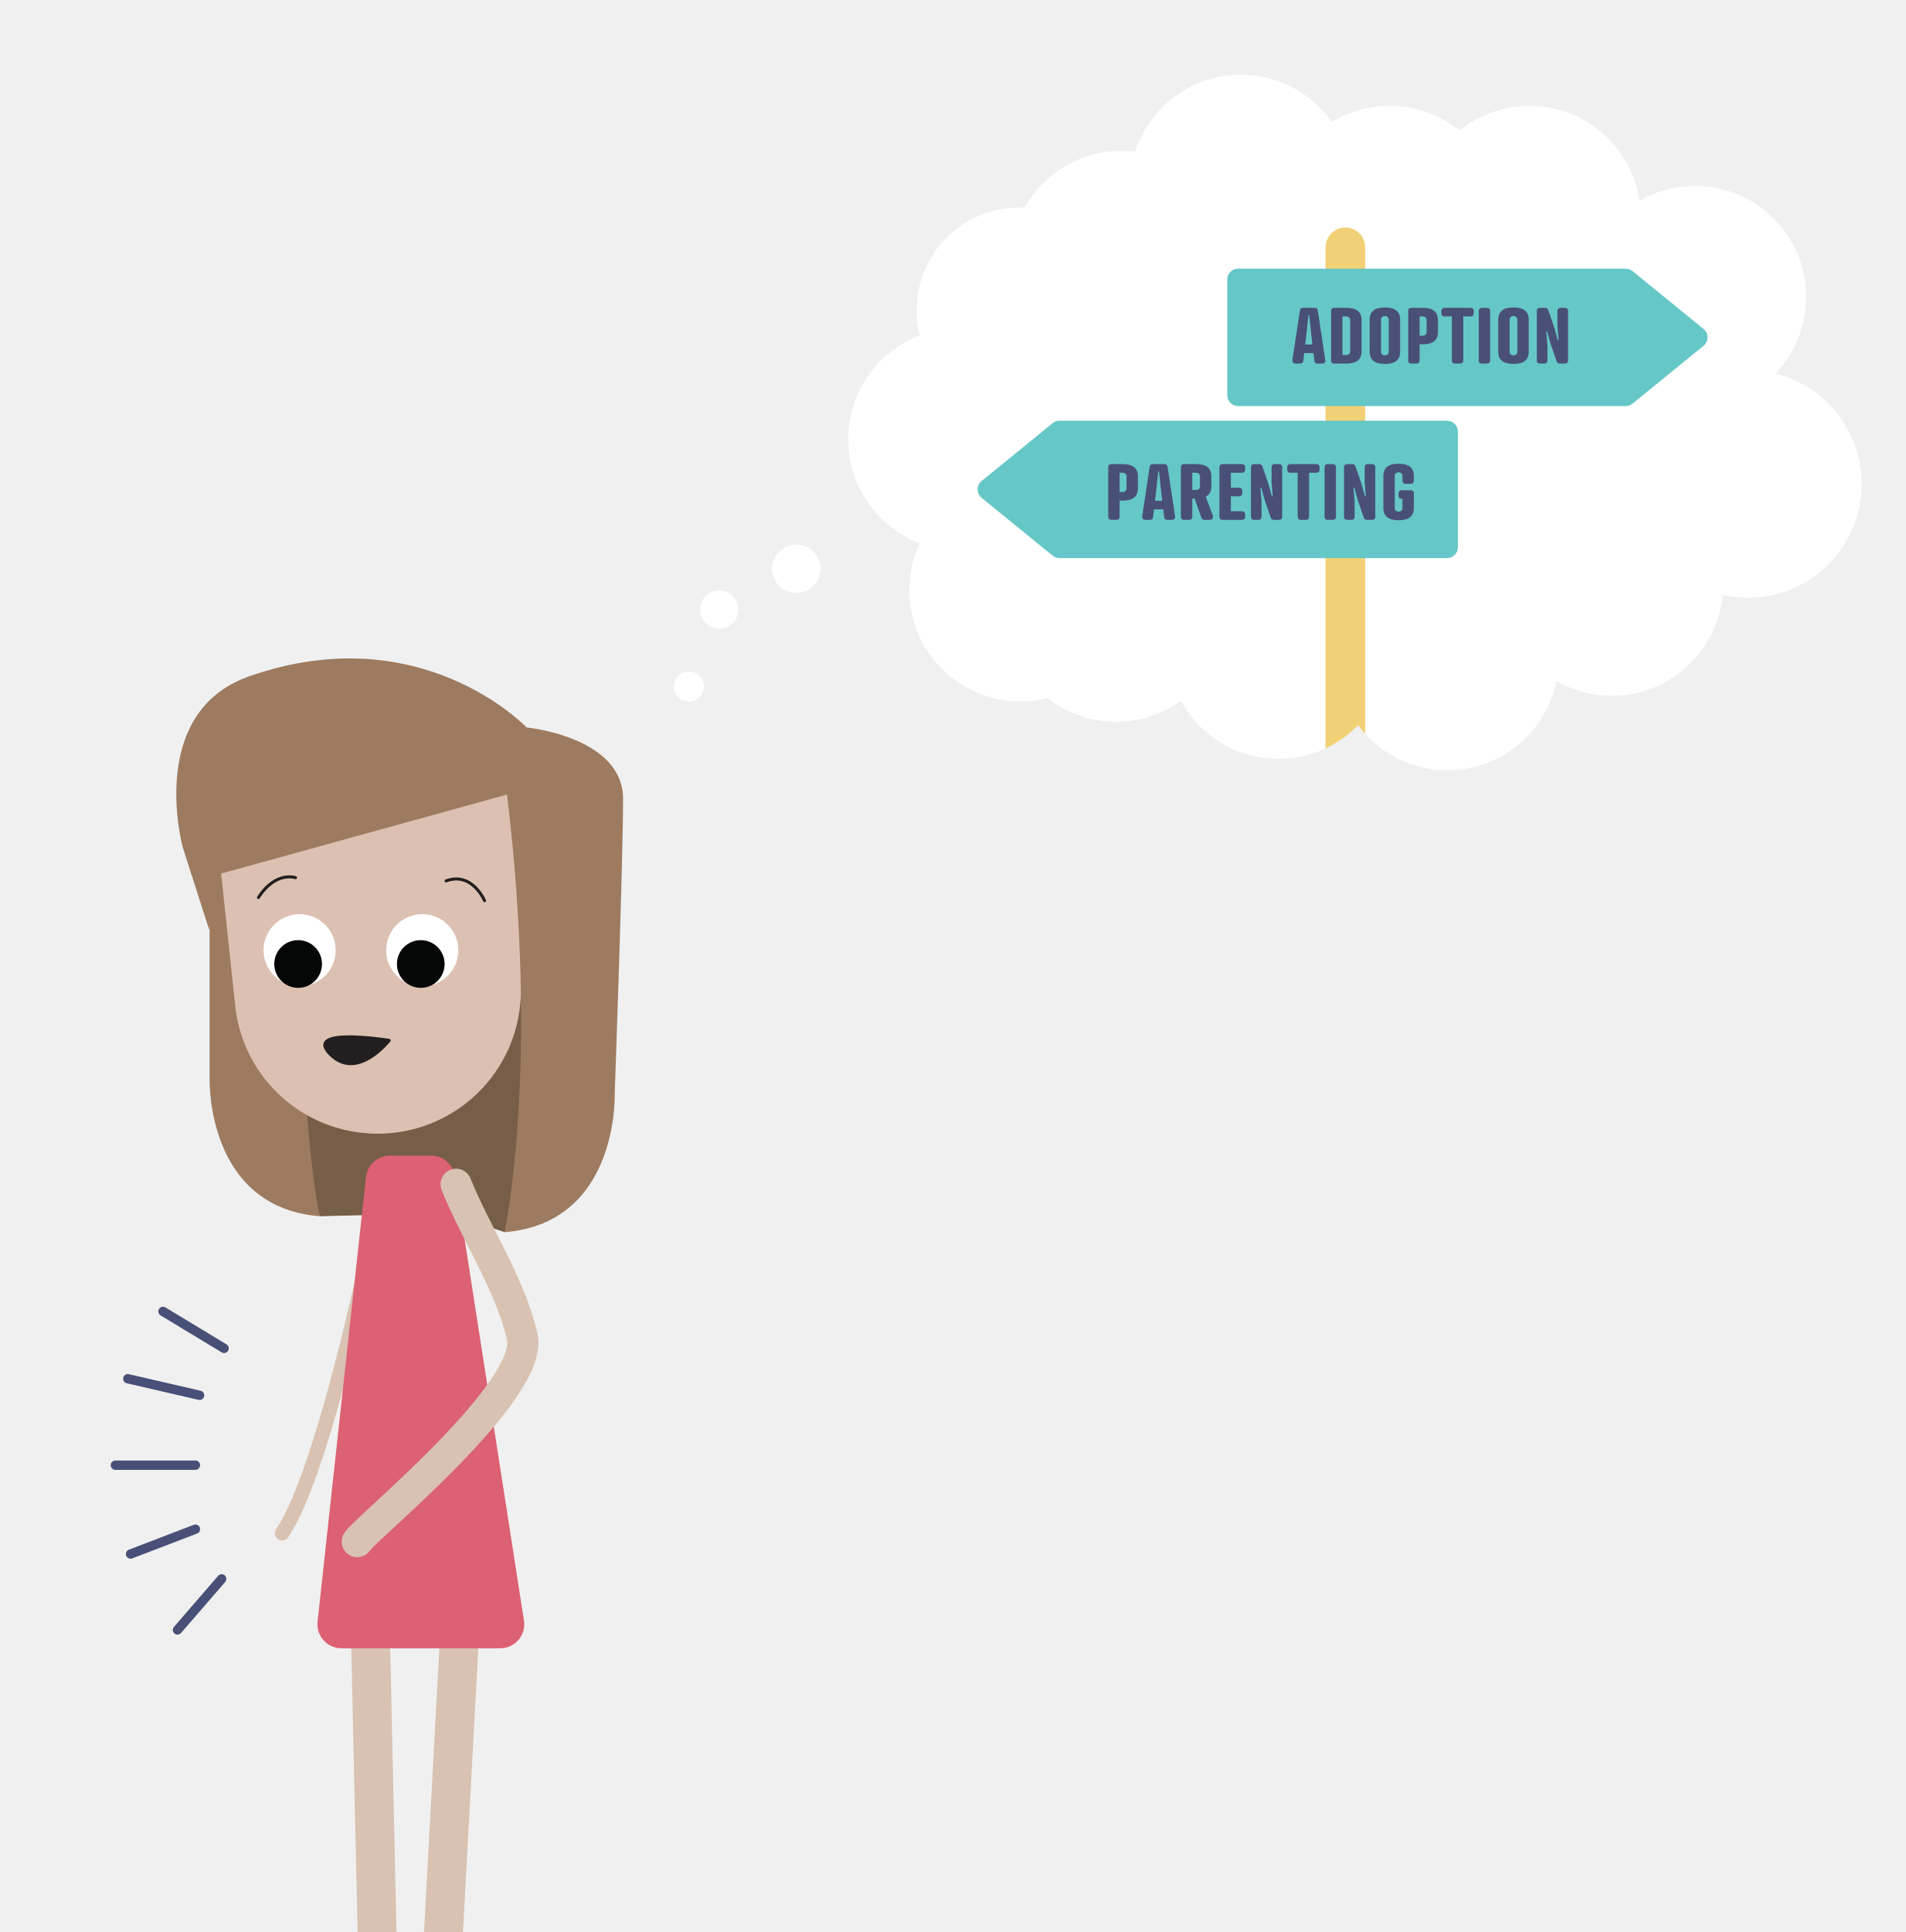
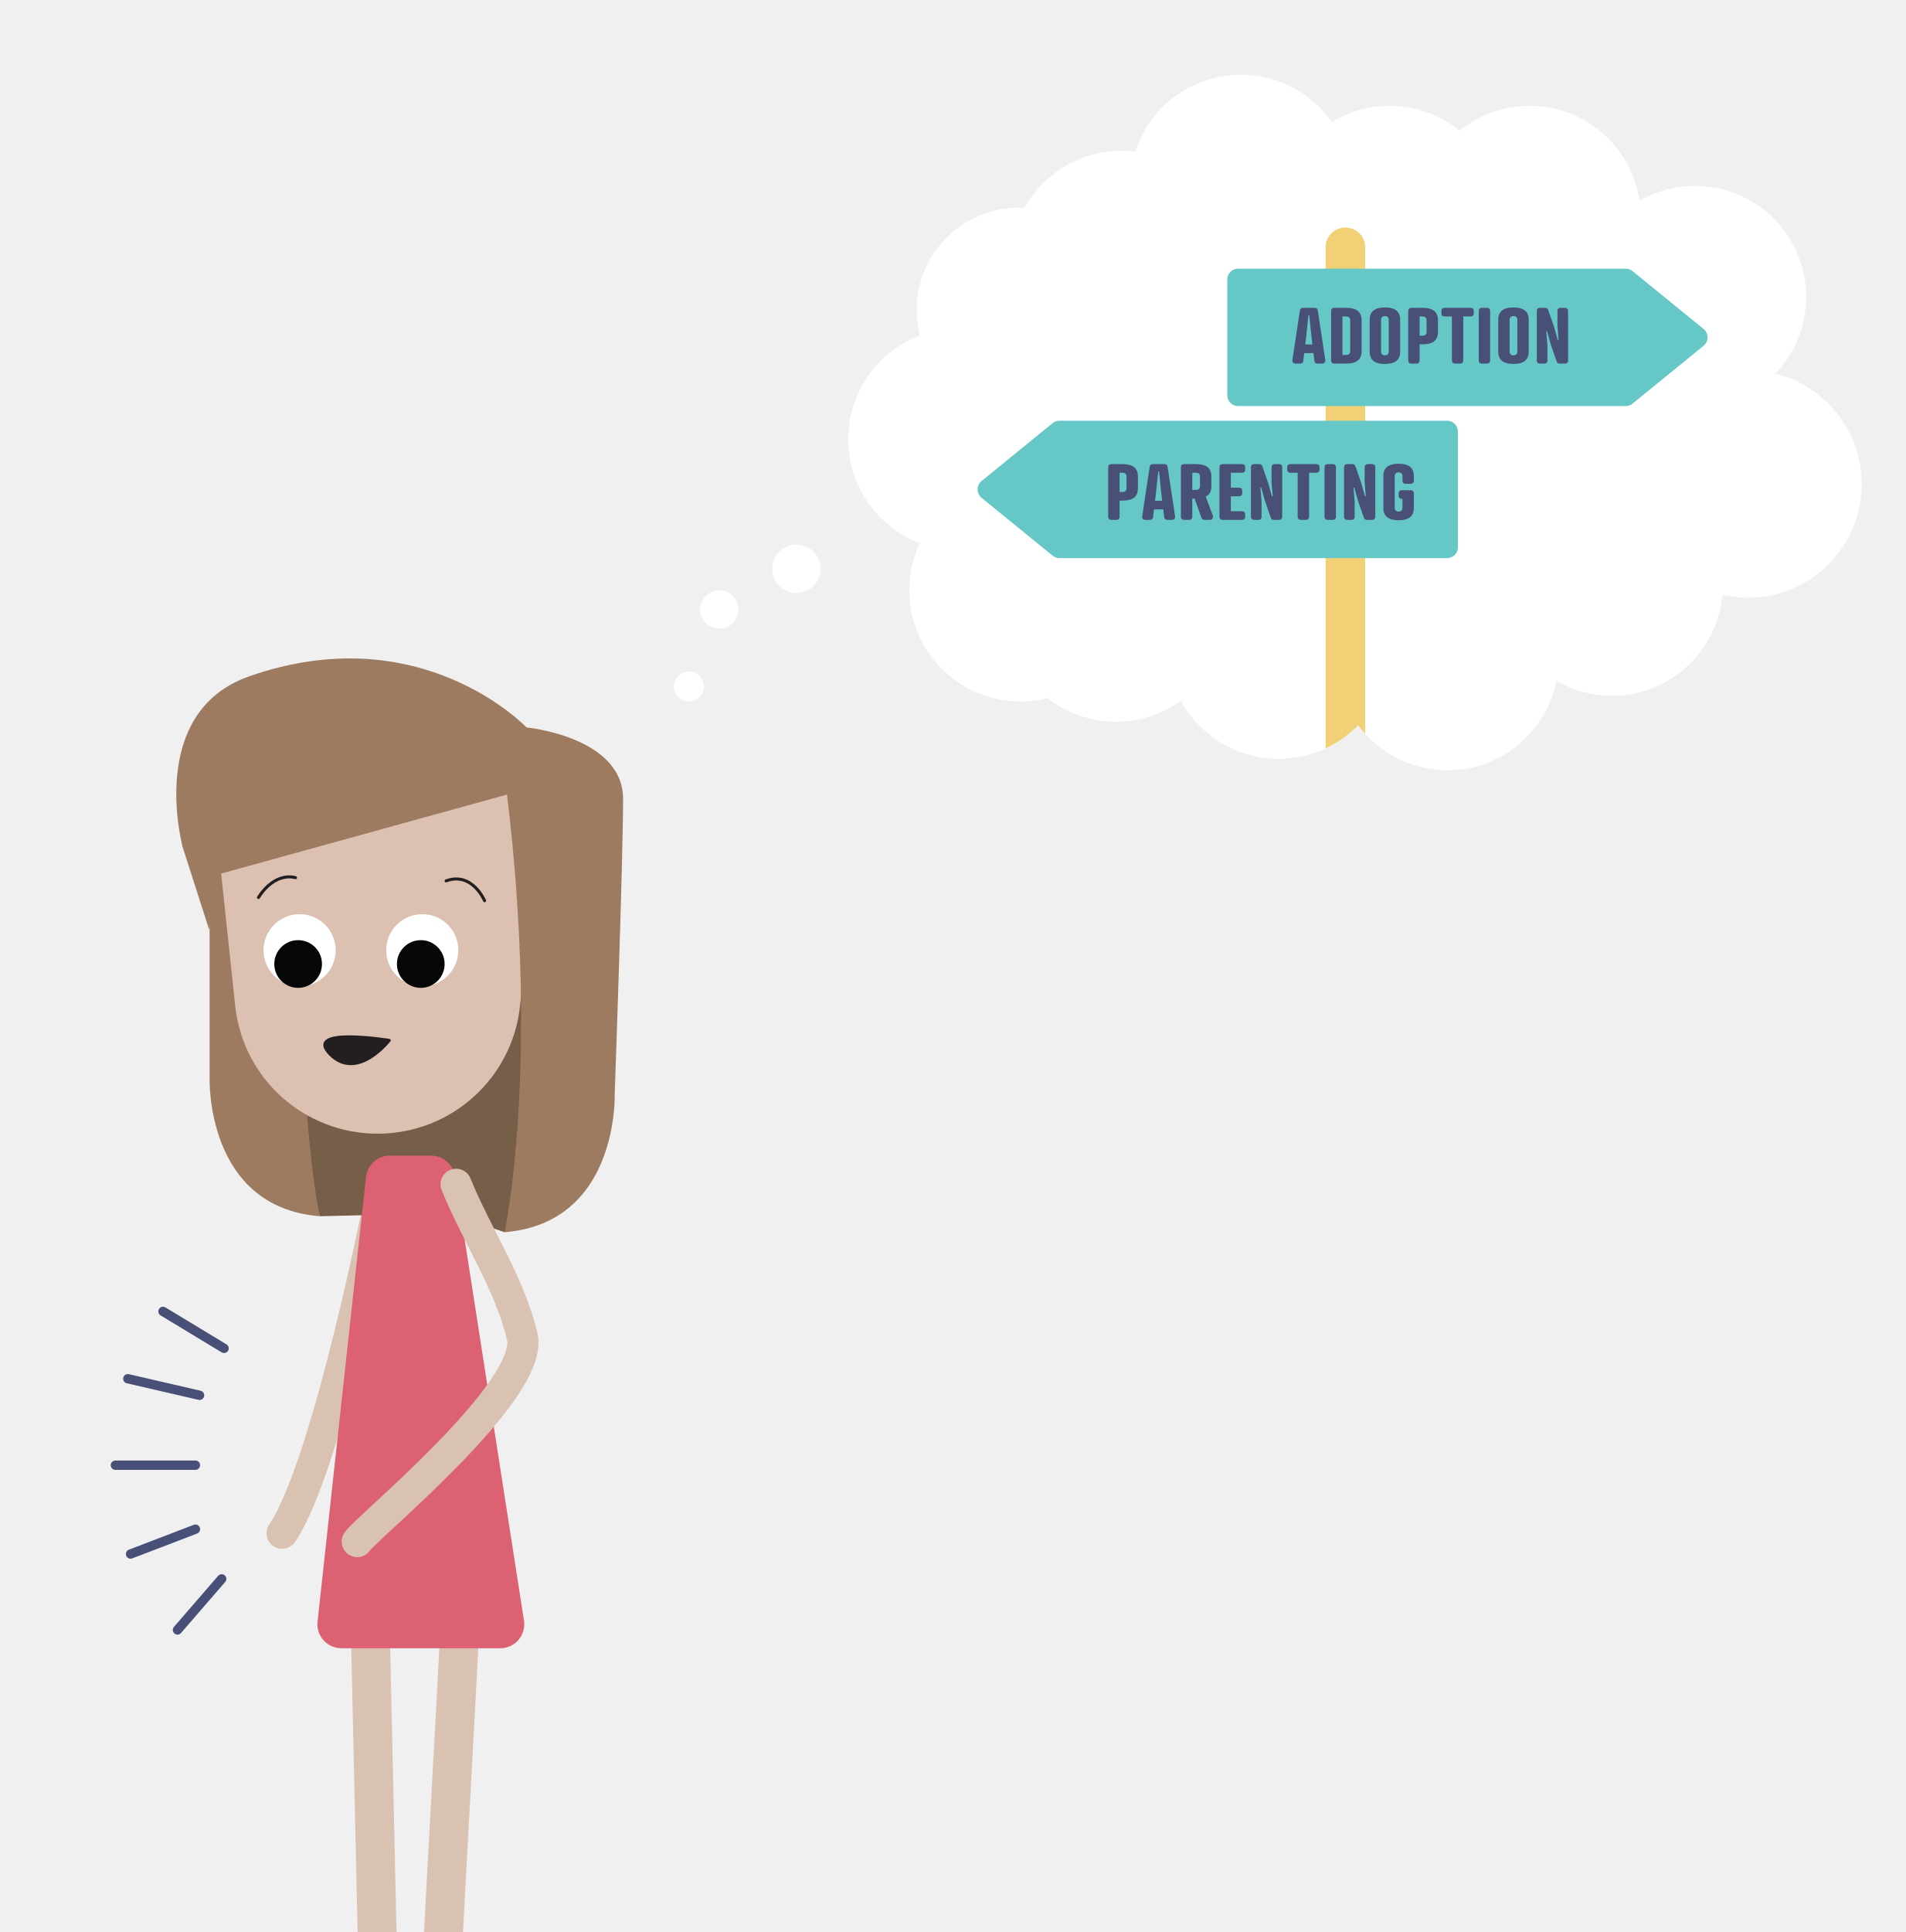
<svg xmlns="http://www.w3.org/2000/svg" viewBox="0 0 4897.512 4965.011" class="gabby">
  <defs>
    <style>
- 			.a,.b,.d,.e,.o,.p{fill:none;}.b{stroke:#495077;stroke-width:24px;}.b,.d,.e,.n,.o,.p{stroke-linecap:round;}.b,.d,.e,.p{stroke-miterlimit:10;}.c{clip-path:url(#a);}.d,.e,.p{stroke:#d9c2b1;}.d{stroke-width:37.295px;}.e{stroke-width:100px;}.f{clip-path:url(#b);}.g{clip-path:url(#c);}.h{fill:#775e48;}.i{fill:#9d7b60;}.j{fill:#dcc1b2;}.k{fill:#dc6172;}.l{fill:#fff;}.m{fill:#050606;}.n{fill:#231f20;}.n,.o{stroke:#231f20;stroke-linejoin:round;stroke-width:7.77px;}.p{stroke-width:80px;}.q{clip-path:url(#d);}.r{fill:#f2d176;}.s{fill:#66c7c7;}.t{fill:#495078;}
+ 			.a,.b,.d,.e,.o,.p{fill:none;}.b{stroke:#495077;stroke-width:24px;}.b,.d,.e,.n,.o,.p{stroke-linecap:round;}.b,.d,.e,.p{stroke-miterlimit:10;}.c{clip-path:url(#a);}.d,.e,.p{stroke:#d9c2b1;}.d{stroke-width:80px;}.e{stroke-width:100px;}.f{clip-path:url(#b);}.g{clip-path:url(#c);}.h{fill:#775e48;}.i{fill:#9d7b60;}.j{fill:#dcc1b2;}.k{fill:#dc6172;}.l{fill:#fff;}.m{fill:#050606;}.n{fill:#231f20;}.n,.o{stroke:#231f20;stroke-linejoin:round;stroke-width:7.77px;}.p{stroke-width:80px;}.q{clip-path:url(#d);}.r{fill:#f2d176;}.s{fill:#66c7c7;}.t{fill:#495078;}
		</style>
    <clipPath id="a">
      <rect class="a" x="67.891" y="1316.061" width="1829.817" height="4012.951" transform="translate(1965.6 6645.072) rotate(-180)" />
    </clipPath>
    <clipPath id="b">
      <polygon class="a" points="81.495 3499.898 1957.86 3162.626 1957.86 953.376 81.495 1290.649 81.495 3499.898" />
    </clipPath>
    <clipPath id="c">
      <polygon class="a" points="71.682 3505.209 1948.047 3167.937 1948.047 958.688 71.682 1295.96 71.682 3505.209" />
    </clipPath>
    <clipPath id="d">
      <path class="a" d="M4564.118,960.156A284.589,284.589,0,0,0,4642.81,763.389c0-157.757-127.888-285.646-285.646-285.646a284.21,284.21,0,0,0-142.739,38.261c-20.162-138.017-138.98-244.01-282.592-244.01a284.407,284.407,0,0,0-179.819,63.752,285.641,285.641,0,0,0-328.391-22.108c-51.686-73.479-137.072-121.541-233.734-121.541-127.098,0-234.755,83.034-271.82,197.797a287.877,287.877,0,0,0-35.312-2.251c-107.155,0-200.475,59.039-249.351,146.328q-6.921-.36-13.93-.371c-145.407,0-263.282,117.875-263.282,263.282a263.736,263.736,0,0,0,8.13,65.11c-107.529,40.993-183.949,145.016-183.949,266.941,0,121.98,76.486,226.042,184.091,266.996a284.468,284.468,0,0,0-26.93,121.101c0,157.758,127.888,285.646,285.646,285.646a286.145,286.145,0,0,0,69.778-8.621,285.336,285.336,0,0,0,342.559,6.86c48.412,88.907,142.672,149.245,251.03,149.245a284.726,284.726,0,0,0,204.542-86.349,285.207,285.207,0,0,0,229.61,115.742c138.628,0,254.155-98.766,280.144-229.762a284.224,284.224,0,0,0,142.642,38.206c148.853,0,271.057-113.875,284.385-259.251a293.067,293.067,0,0,0,65.284,7.408c161.465,0,292.358-130.893,292.358-292.358C4785.512,1106.81,4691.283,991.871,4564.118,960.156Z" />
    </clipPath>
  </defs>
  <g class="belly-emphasis">
    <line class="b" x1="512.994" y1="3585.734" x2="328.532" y2="3543.166" />
    <line class="b" x1="502.352" y1="3765.381" x2="296.606" y2="3765.381" />
    <line class="b" x1="502.352" y1="3929.826" x2="335.627" y2="3993.678" />
    <line class="b" x1="576.014" y1="3465.124" x2="418.989" y2="3370.15" />
    <line class="b" x1="569.85" y1="4057.529" x2="456.236" y2="4188.78" />
  </g>
  <g class="c">
    <path class="d" d="M981.262,3058.507S843.334,3767.853,725.11,3940.264" />
    <line class="e" x1="1179.459" y1="4235.824" x2="1137.738" y2="5007.669" />
    <g class="f">
      <g class="g">
        <polygon class="h" points="1297.245 3166.582 1152.074 3117.592 821.705 3125.569 759.361 2867.781 1222.306 2641.794 1332.922 2378.762 1514.047 2378.762 1498.251 2772.672 1458.613 3002.362 1297.245 3166.582" />
        <path class="i" d="M538.823,2239.494c17.325,5.934,46.307-68.268,63.513-33.554,65.102,131.345,117.597,513.296,180.561,543.144,10.095,241.875,38.807,376.485,38.807,376.485-294.197-23.677-282.882-355.144-282.882-355.144Z" />
        <path class="j" d="M970.677,2913.459h.001c188.254,0,346.163-141.574,366.009-328.145l27.638-259.833c2.091-391.732-147.383-405.482-366.009-405.482H789.307c-136.478,0-242.87,117.866-228.483,253.124l43.844,412.191C624.514,2771.885,782.423,2913.459,970.677,2913.459Z" />
        <path class="i" d="M1297.245,3166.582s90.924-426.173,6.06-1124.623L560.292,2247.193,537.661,2389.251,469.77,2177.644s-95.393-346.412,171.043-439.668c441.933-154.683,712.727,131.499,712.727,131.499s248.085,23.676,248.085,183.491-21.498,758.471-21.498,758.471S1591.442,3142.906,1297.245,3166.582Z" />
      </g>
    </g>
    <line class="e" x1="953.004" y1="4236.119" x2="970.76" y2="5031.617" />
    <path class="k" d="M877.51,4235.824h408.527a61.584,61.584,0,0,0,60.852-71.055L1169.017,3021.952a61.584,61.584,0,0,0-60.852-52.113H1002.02a61.584,61.584,0,0,0-61.222,54.914L816.288,4167.57A61.584,61.584,0,0,0,877.51,4235.824Z" />
    <circle class="l" cx="1085.448" cy="2442.016" r="92.692" />
    <circle class="m eye-iris" cx="1081.628" cy="2477.361" r="61.304" />
    <circle class="l" cx="770.181" cy="2442.016" r="92.692" />
    <circle class="m eye-iris" cx="766.361" cy="2477.361" r="61.304" />
    <path class="n mouth" d="M848.355,2708.816c-69.057-70.973,152.159-35.162,152.159-35.162S917.921,2780.311,848.355,2708.816Z" />
    <path class="o" d="M1245.625,2314.679s-31.902-75.532-98.872-50.902" />
    <path class="o" d="M759.592,2255.567s-50.902-18.073-95.236,50.897" />
    <ellipse class="k belly bounce" cx="907.196" cy="3788.337" rx="1" ry="359.521" />
    <path class="p" d="M1172.373,3043.512c53.255,131.482,136.682,251.648,169.979,390.815,33.302,139.185-406.067,496.024-424.034,527.426" />
  </g>
  <circle class="l lrg-lead" cx="2047.041" cy="1461.699" r="62.269" />
  <circle class="l med-lead" cx="1848.734" cy="1566.292" r="49.149" />
  <circle class="l small-lead" cx="1770.894" cy="1764.236" r="38.498" />
  <g class="cloud">
    <ellipse class="l" cx="3486.093" cy="1128.932" rx="1084.026" ry="663.668" />
    <circle class="l" cx="2619.474" cy="796.881" r="263.282" />
    <circle class="l" cx="4357.163" cy="763.389" r="285.646" />
    <circle class="l" cx="4493.154" cy="1243.795" r="292.358" />
    <circle class="l" cx="2882.756" cy="673.289" r="285.646" />
    <circle class="l" cx="2868.802" cy="1569.035" r="285.646" />
    <circle class="l" cx="3189.888" cy="477.743" r="285.646" />
    <circle class="l" cx="3572.193" cy="557.64" r="285.646" />
    <circle class="l" cx="2466.018" cy="1128.932" r="285.646" />
    <circle class="l" cx="2623.18" cy="1517.029" r="285.646" />
    <circle class="l" cx="3286.547" cy="1664.513" r="285.646" />
    <circle class="l" cx="3720.7" cy="1693.905" r="285.646" />
    <circle class="l" cx="3931.833" cy="557.64" r="285.646" />
    <circle class="l" cx="4143.485" cy="1502.349" r="285.646" />
  </g>
  <g class="q post-choice">
    <path class="r" d="M3509.23,1992.645H3407.445V635.505a50.892,50.892,0,0,1,50.892-50.892h0a50.892,50.892,0,0,1,50.892,50.892Z" />
    <path class="s" d="M4178.897,1043.57H3182.643a27.877,27.877,0,0,1-27.877-27.877V718.299a27.877,27.877,0,0,1,27.877-27.877h996.254a27.878,27.878,0,0,1,17.603,6.261L4379.094,845.38a27.877,27.877,0,0,1,0,43.233l-182.593,148.696A27.877,27.877,0,0,1,4178.897,1043.57Z" />
    <path class="s" d="M2723.479,1434.315H3719.733a27.877,27.877,0,0,0,27.877-27.877V1109.045a27.877,27.877,0,0,0-27.877-27.877H2723.479a27.877,27.877,0,0,0-17.603,6.261l-182.593,148.696a27.877,27.877,0,0,0,0,43.233l182.593,148.696A27.877,27.877,0,0,0,2723.479,1434.315Z" />
    <path class="t" d="M3378.7,927.246l-2.374-19.791h-23.749l-2.374,19.791c-.594,5.541-4.354,7.125-8.114,7.125h-11.874c-5.937,0-8.906-4.156-7.917-10.093l18.999-125.473c.792-5.739,3.76-7.718,8.312-7.718h29.686c4.552,0,7.521,1.979,8.312,7.718l18.999,125.473c.989,5.937-1.98,10.093-7.917,10.093h-11.874C3383.054,934.371,3379.294,932.787,3378.7,927.246Zm-23.551-41.956h18.405l-2.573-22.561-5.541-52.841h-1.98l-5.541,52.841Z" />
    <path class="t" d="M3429.758,934.371c-5.146,0-8.114-2.969-8.114-8.114V799.201c0-5.146,2.969-8.114,8.114-8.114h31.071c25.53,0,39.186,9.895,39.186,31.467v80.35c0,21.572-13.655,31.467-39.186,31.467Zm31.071-22.166c6.531,0,9.896-3.958,9.896-9.302v-80.35c0-5.343-3.364-9.301-9.896-9.301h-9.895v98.953Z" />
    <path class="t" d="M3599.163,821.564v82.329c0,21.572-13.655,31.467-39.185,31.467s-39.186-9.896-39.186-31.467V821.564c0-21.572,13.656-31.467,39.186-31.467S3599.163,799.992,3599.163,821.564Zm-49.081,0v82.329c0,5.343,3.364,9.302,9.895,9.302s9.896-3.958,9.896-9.302V821.564c0-5.344-3.364-9.302-9.896-9.302S3550.082,816.221,3550.082,821.564Z" />
    <path class="t" d="M3649.231,884.894v41.362c0,5.146-2.969,8.114-8.114,8.114h-13.062c-5.146,0-8.114-2.969-8.114-8.114V799.201c0-5.146,2.969-8.114,8.114-8.114h29.092c25.53,0,39.186,9.895,39.186,31.467V853.427c0,21.572-13.655,31.467-39.186,31.467Zm7.916-22.166c6.531,0,9.896-3.958,9.896-9.302V822.553c0-5.343-3.364-9.301-9.896-9.301h-7.916v49.477Z" />
    <path class="t" d="M3761.442,813.252V926.257c0,5.146-2.969,8.114-8.114,8.114h-13.062c-5.146,0-8.114-2.969-8.114-8.114V813.252h-18.801c-5.146,0-8.114-2.969-8.114-8.114v-5.937c0-5.146,2.969-8.114,8.114-8.114h66.892c5.146,0,8.114,2.968,8.114,8.114v5.937c0,5.146-2.968,8.114-8.114,8.114Z" />
    <path class="t" d="M3830.509,926.257c0,5.146-2.969,8.114-8.114,8.114h-13.062c-5.146,0-8.114-2.969-8.114-8.114V799.201c0-5.146,2.968-8.114,8.114-8.114h13.062c5.146,0,8.114,2.968,8.114,8.114Z" />
    <path class="t" d="M3929.658,821.564v82.329c0,21.572-13.655,31.467-39.186,31.467s-39.185-9.896-39.185-31.467V821.564c0-21.572,13.655-31.467,39.185-31.467S3929.658,799.992,3929.658,821.564Zm-49.081,0v82.329c0,5.343,3.364,9.302,9.895,9.302s9.896-3.958,9.896-9.302V821.564c0-5.344-3.364-9.302-9.896-9.302S3880.577,816.221,3880.577,821.564Z" />
    <path class="t" d="M4003.474,799.201c0-5.146,2.969-8.114,8.114-8.114h11.083c5.146,0,8.114,2.968,8.114,8.114V926.257c0,5.146-2.968,8.114-8.114,8.114h-13.26c-4.948,0-6.927-2.573-8.114-5.937l-14.843-42.748-9.697-34.436-1.979.396,2.969,35.425v39.186c0,5.146-2.969,8.114-8.114,8.114h-11.083c-5.146,0-8.114-2.969-8.114-8.114V799.201c0-5.146,2.968-8.114,8.114-8.114h13.26c4.948,0,6.927,2.573,8.114,5.937l14.843,42.748,9.697,34.436,1.979-.396-2.969-35.425Z" />
    <path class="t" d="M2878.002,1286.53v41.362c0,5.146-2.969,8.114-8.114,8.114h-13.062c-5.146,0-8.114-2.969-8.114-8.114V1200.837c0-5.146,2.969-8.114,8.114-8.114h29.092c25.53,0,39.185,9.895,39.185,31.467v30.873c0,21.572-13.655,31.467-39.185,31.467Zm7.916-22.166c6.531,0,9.896-3.958,9.896-9.302v-30.873c0-5.343-3.364-9.301-9.896-9.301h-7.916v49.477Z" />
    <path class="t" d="M2992.588,1328.882l-2.374-19.791h-23.749l-2.374,19.791c-.594,5.541-4.354,7.125-8.114,7.125H2944.101c-5.937,0-8.906-4.156-7.917-10.093l18.999-125.473c.792-5.739,3.76-7.718,8.312-7.718h29.686c4.552,0,7.521,1.979,8.312,7.718l18.999,125.473c.989,5.937-1.98,10.093-7.917,10.093h-11.874C2996.942,1336.007,2993.182,1334.423,2992.588,1328.882Zm-23.551-41.956h18.405l-2.573-22.561-5.541-52.841h-1.98l-5.541,52.841Z" />
    <path class="t" d="M3099.454,1276.437l18.01,47.894c1.583,4.156.594,11.676-7.521,11.676H3096.288c-4.156,0-6.729-1.979-7.916-5.343l-17.614-49.477h-5.937v46.706c0,5.146-2.969,8.114-8.114,8.114h-13.062c-5.146,0-8.114-2.969-8.114-8.114V1200.837c0-5.146,2.968-8.114,8.114-8.114h31.071c25.53,0,39.186,9.895,39.186,31.467v25.53C3113.902,1262.781,3108.954,1271.489,3099.454,1276.437Zm-24.738-17.416c6.531,0,9.896-3.958,9.896-9.301v-25.53c0-5.343-3.364-9.301-9.896-9.301h-9.895v44.133Z" />
    <path class="t" d="M3192.666,1192.722c5.146,0,8.114,2.968,8.114,8.114v5.937c0,5.146-2.969,8.114-8.114,8.114H3163.97v38.394h21.176c5.146,0,8.114,2.969,8.114,8.114v5.938c0,5.146-2.969,8.114-8.114,8.114H3163.97v38.394h28.696c5.146,0,8.114,2.969,8.114,8.114v5.937c0,5.146-2.969,8.114-8.114,8.114h-49.873c-5.146,0-8.114-2.969-8.114-8.114V1200.837c0-5.146,2.968-8.114,8.114-8.114Z" />
    <path class="t" d="M3268.658,1200.837c0-5.146,2.969-8.114,8.114-8.114h11.083c5.146,0,8.114,2.968,8.114,8.114v127.056c0,5.146-2.968,8.114-8.114,8.114h-13.26c-4.948,0-6.927-2.573-8.114-5.937l-14.843-42.748-9.697-34.435-1.979.396,2.969,35.425v39.185c0,5.146-2.969,8.114-8.114,8.114h-11.083c-5.146,0-8.114-2.969-8.114-8.114V1200.837c0-5.146,2.968-8.114,8.114-8.114h13.26c4.948,0,6.927,2.573,8.114,5.937l14.843,42.748,9.697,34.435,1.979-.396-2.969-35.425Z" />
    <path class="t" d="M3365.035,1214.888v113.004c0,5.146-2.969,8.114-8.114,8.114h-13.062c-5.146,0-8.114-2.969-8.114-8.114V1214.888h-18.801c-5.146,0-8.114-2.969-8.114-8.114v-5.937c0-5.146,2.969-8.114,8.114-8.114h66.892c5.146,0,8.114,2.968,8.114,8.114v5.937c0,5.146-2.968,8.114-8.114,8.114Z" />
    <path class="t" d="M3434.102,1327.892c0,5.146-2.969,8.114-8.114,8.114h-13.062c-5.146,0-8.114-2.969-8.114-8.114V1200.837c0-5.146,2.969-8.114,8.114-8.114h13.062c5.146,0,8.114,2.968,8.114,8.114Z" />
    <path class="t" d="M3507.919,1200.837c0-5.146,2.969-8.114,8.114-8.114h11.083c5.146,0,8.114,2.968,8.114,8.114v127.056c0,5.146-2.968,8.114-8.114,8.114h-13.26c-4.948,0-6.927-2.573-8.114-5.937l-14.843-42.748-9.697-34.435-1.979.396,2.969,35.425v39.185c0,5.146-2.969,8.114-8.114,8.114h-11.083c-5.146,0-8.114-2.969-8.114-8.114V1200.837c0-5.146,2.969-8.114,8.114-8.114h13.26c4.948,0,6.927,2.573,8.114,5.937l14.843,42.748,9.698,34.435,1.979-.396-2.969-35.425Z" />
    <path class="t" d="M3626.263,1259.813c5.146,0,8.114,2.968,8.114,8.114v37.602c0,21.572-13.655,31.467-39.186,31.467s-39.185-9.896-39.185-31.467V1223.2c0-21.572,13.655-31.467,39.185-31.467s39.186,9.896,39.186,31.467v12.072c0,5.146-2.968,8.114-8.114,8.114h-13.062c-5.146,0-8.114-2.969-8.114-8.114V1223.2c0-5.344-3.364-9.302-9.896-9.302s-9.895,3.958-9.895,9.302v82.329c0,5.343,3.364,9.302,9.895,9.302s9.896-3.958,9.896-9.302v-23.551h-1.781c-5.146,0-8.114-2.969-8.114-8.114v-5.937c0-5.146,2.969-8.114,8.114-8.114Z" />
  </g>
</svg>
